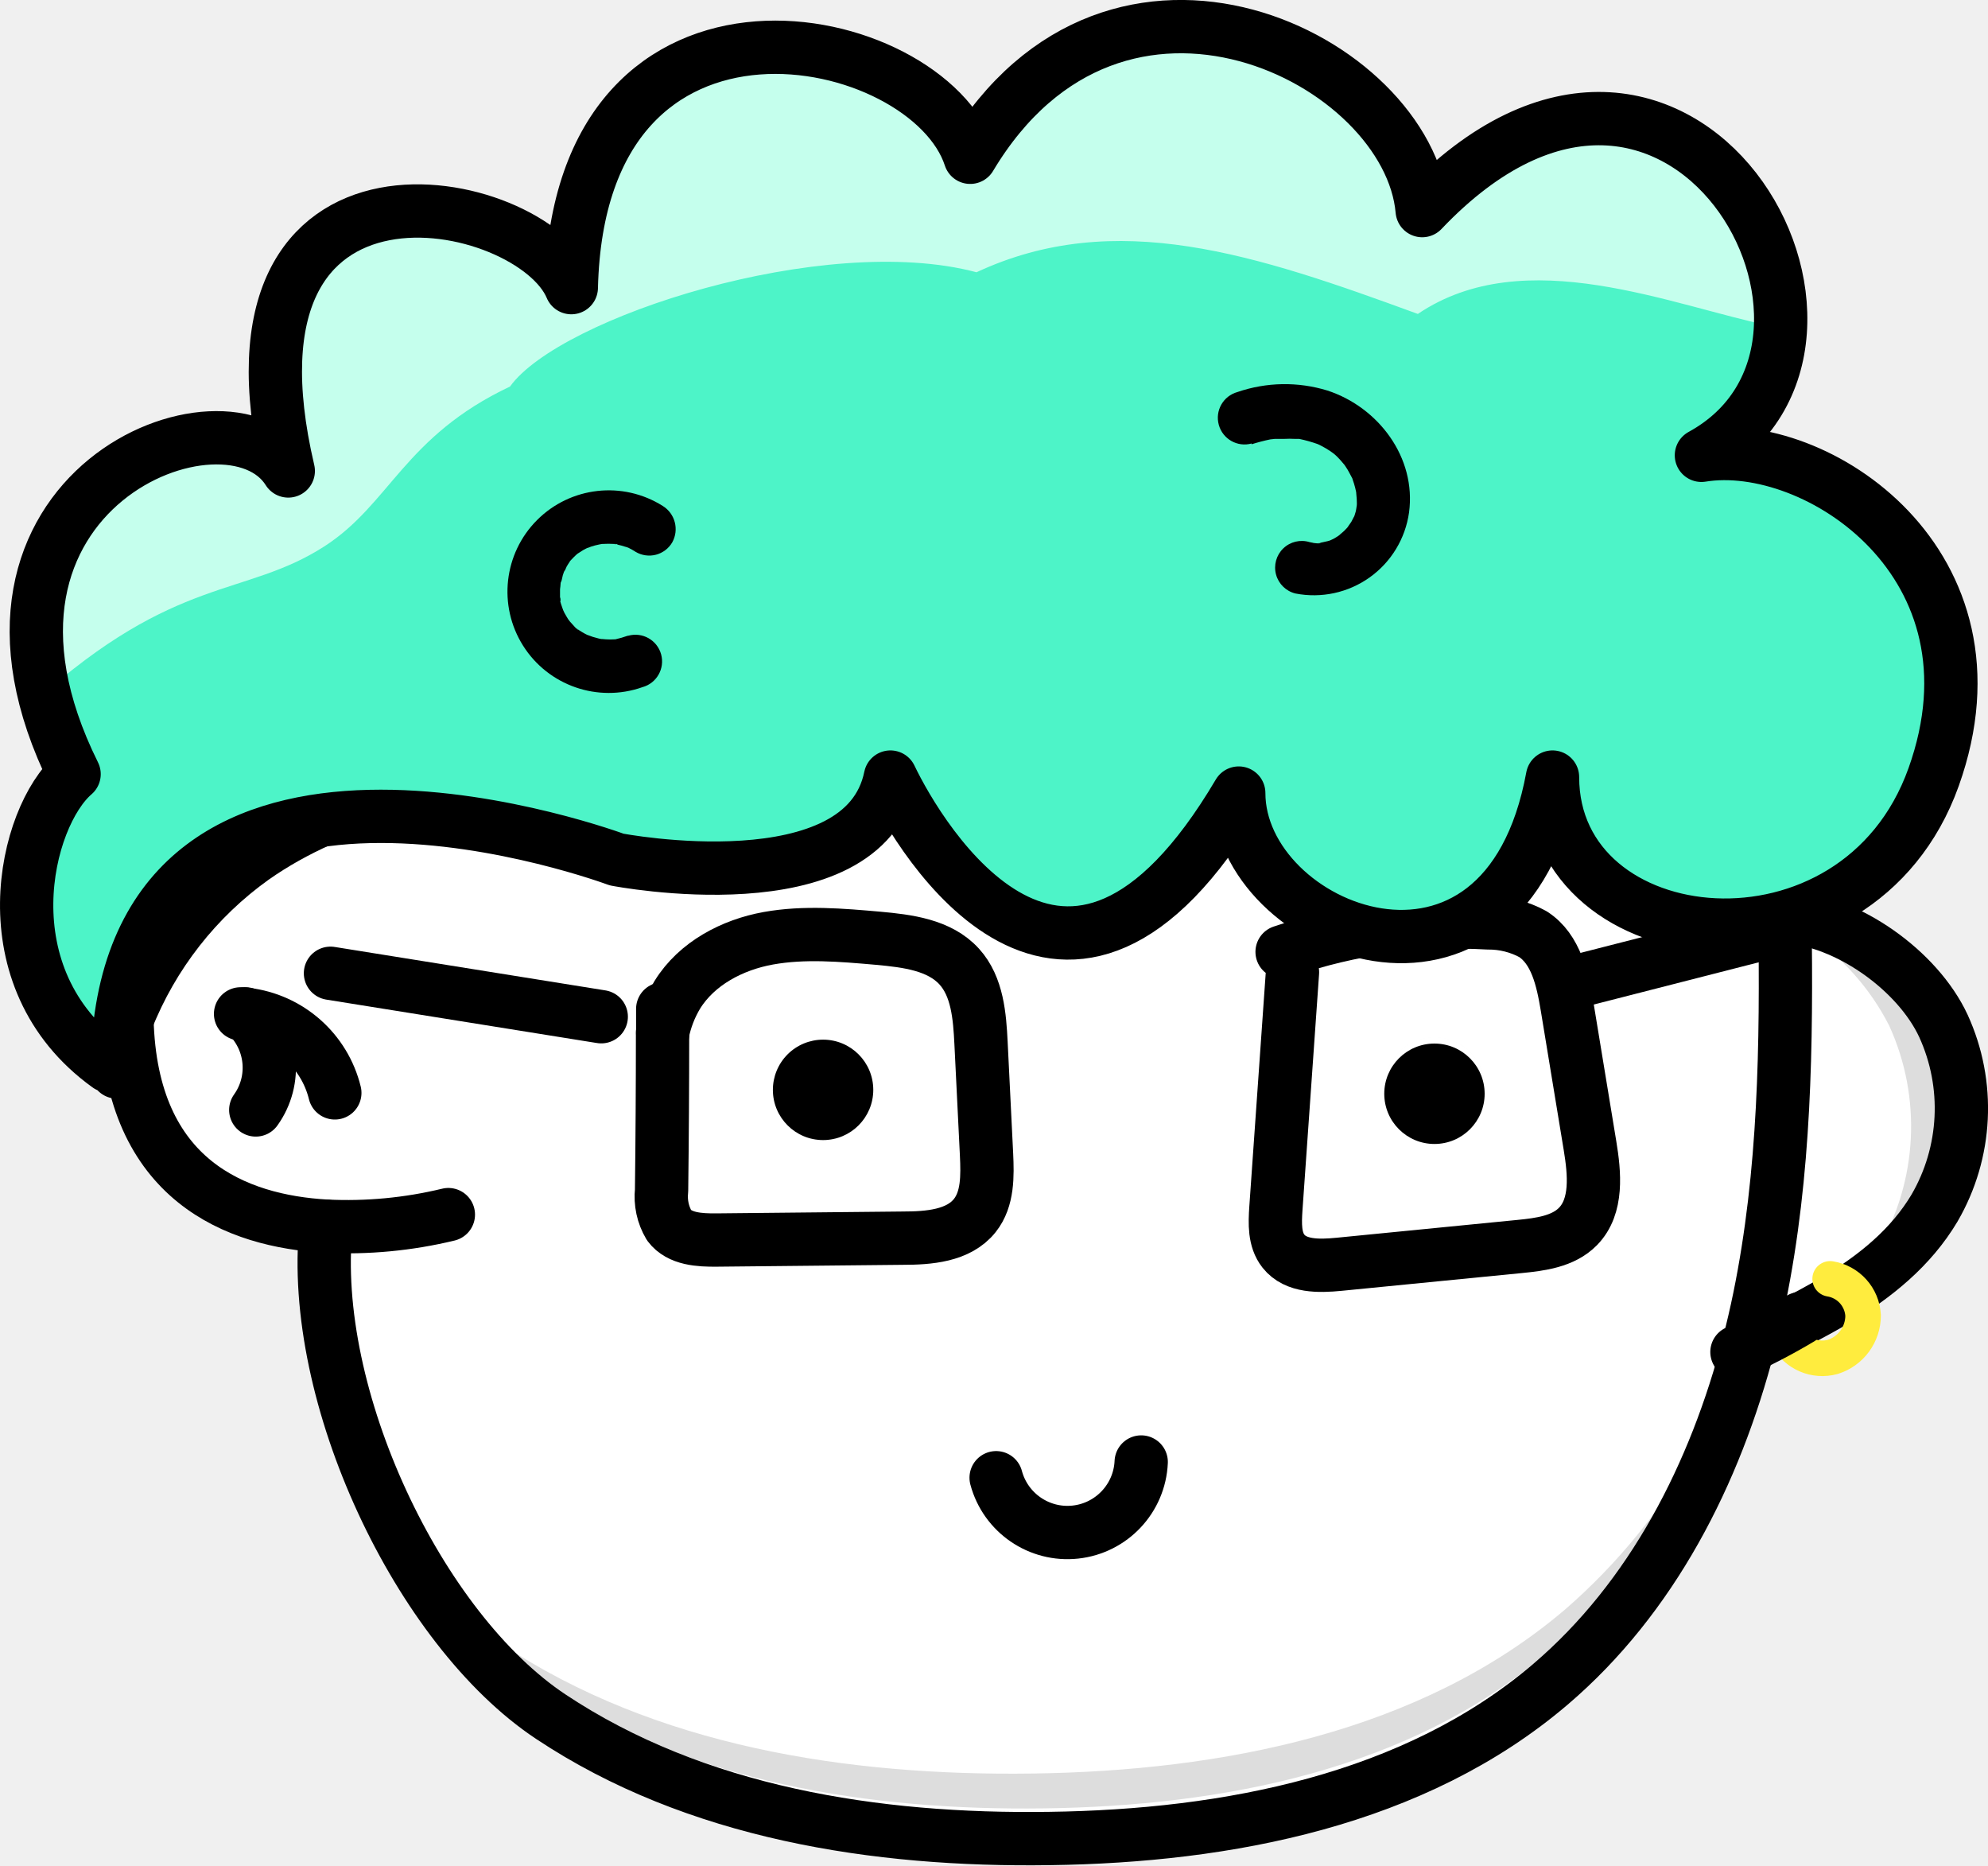
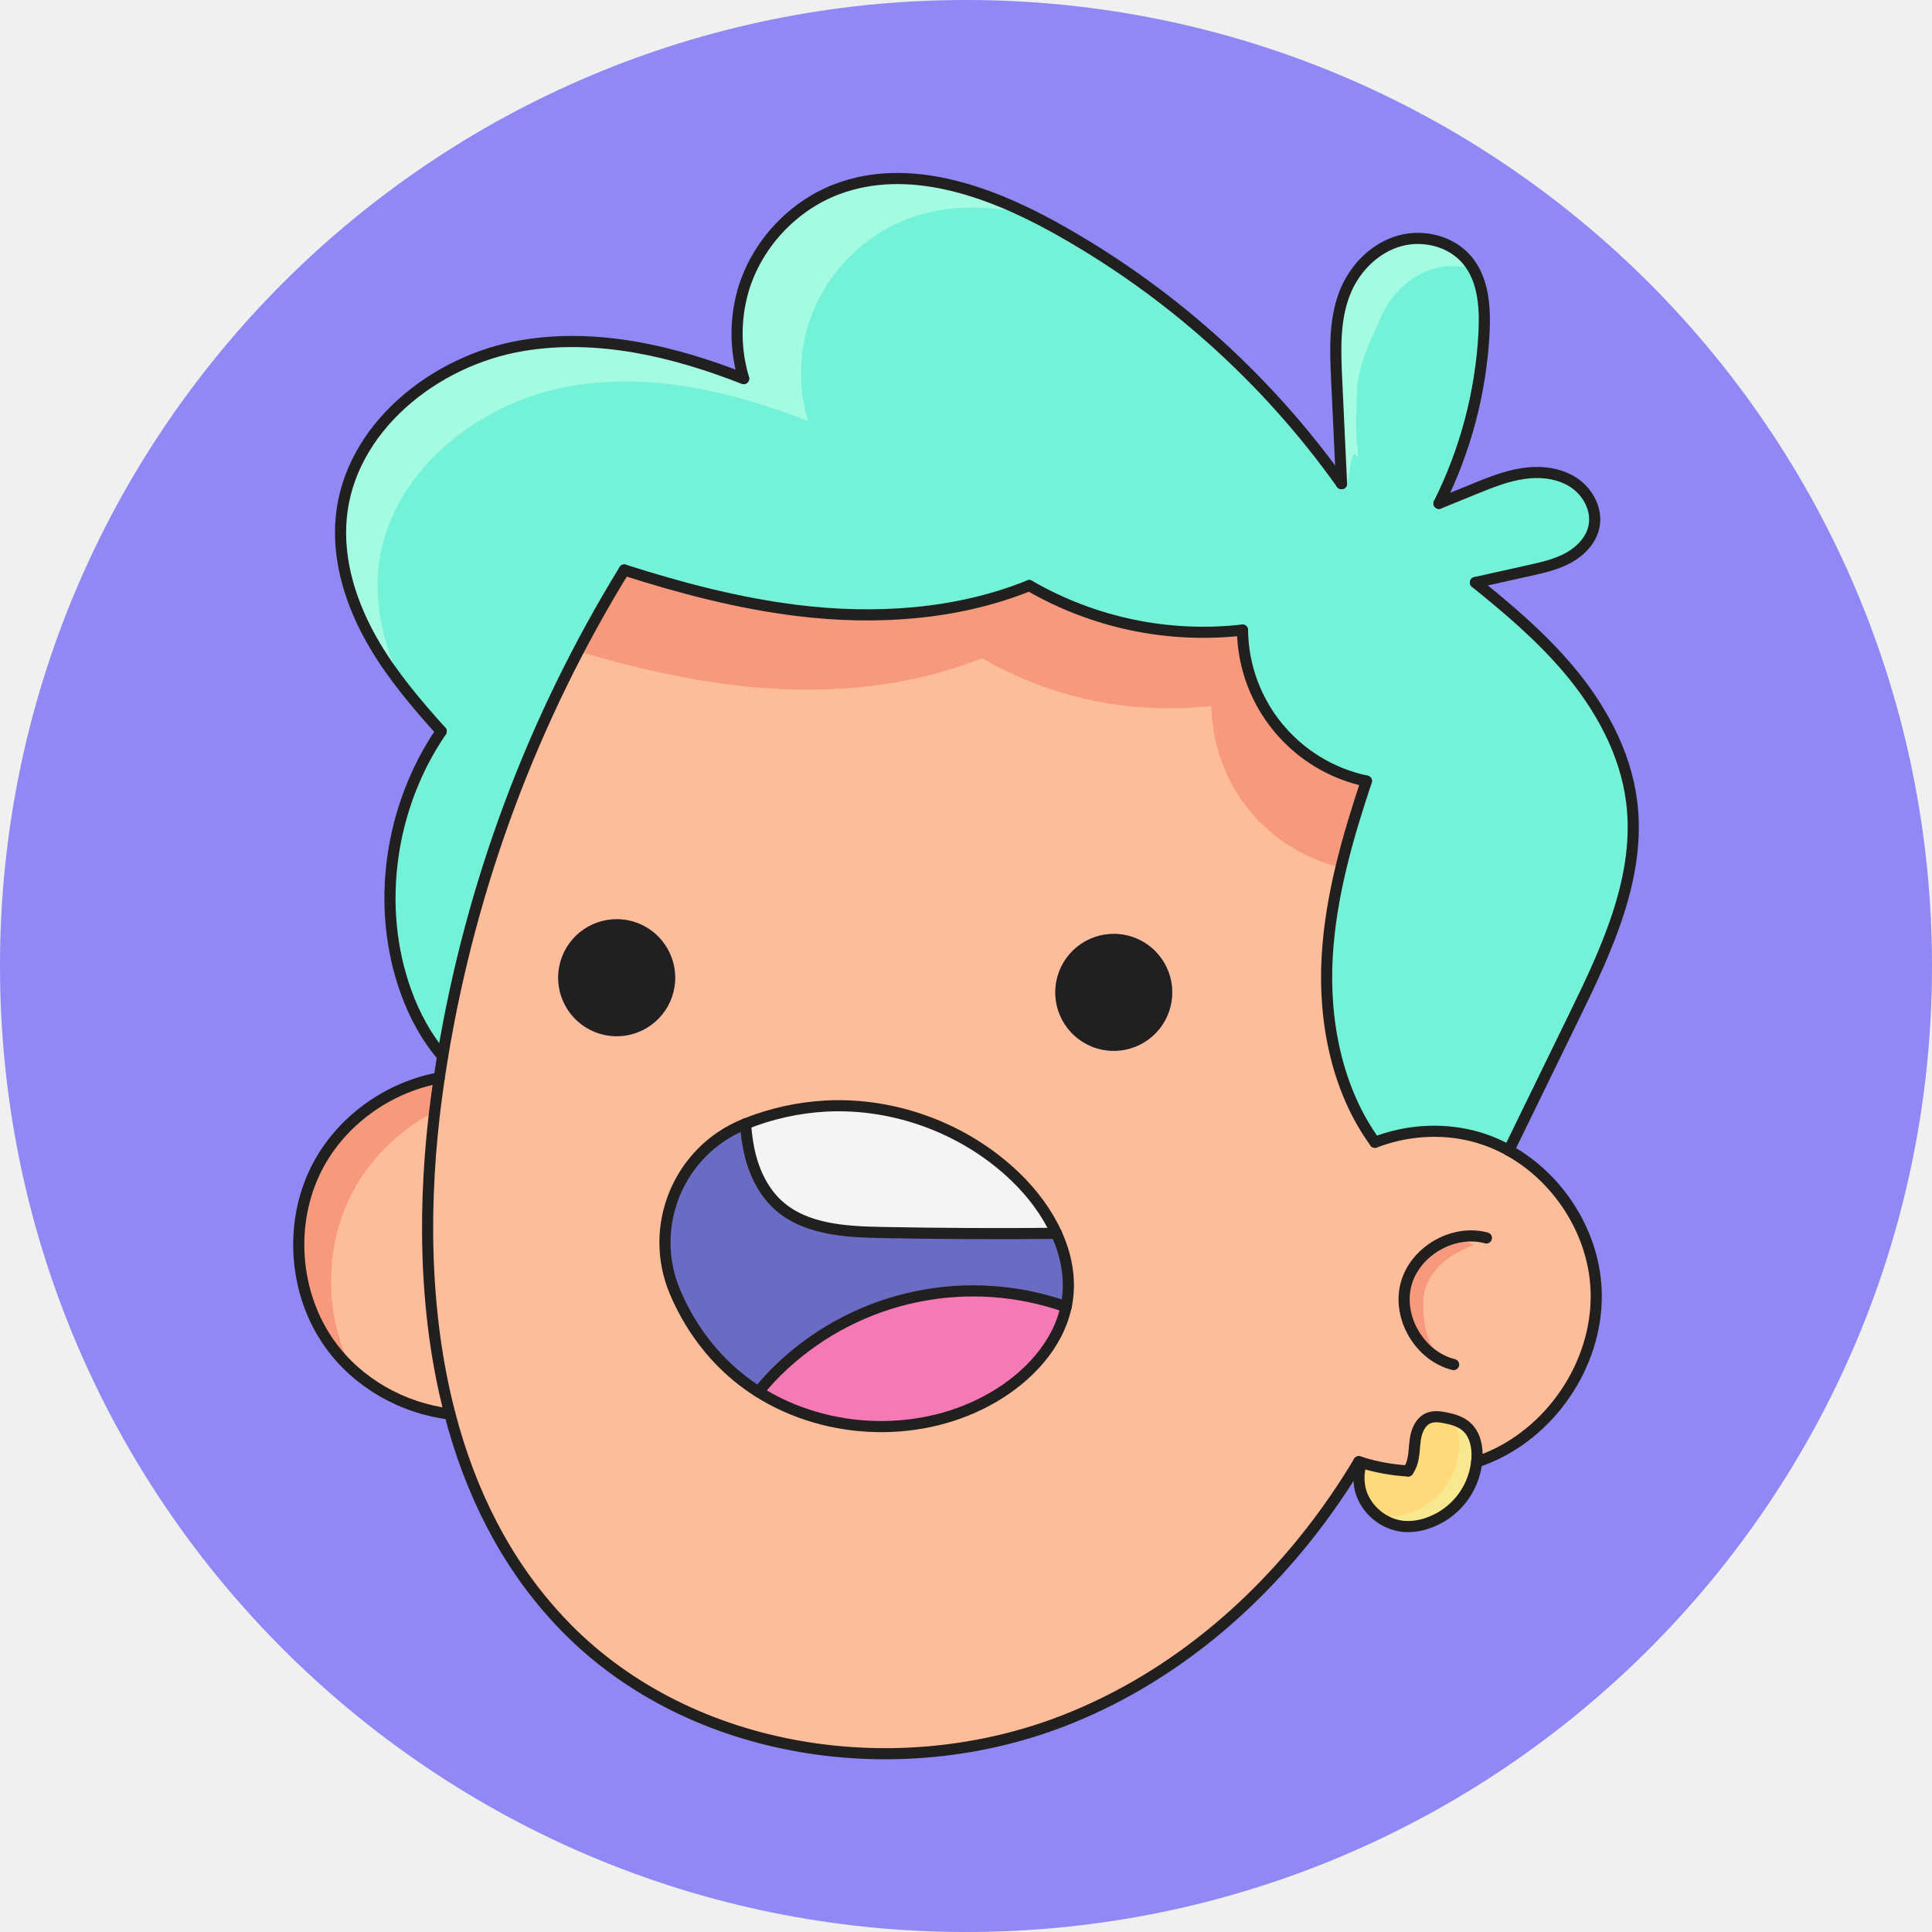
- <svg xmlns="http://www.w3.org/2000/svg" viewBox="0 0 223.78 209.92">
+ <svg xmlns="http://www.w3.org/2000/svg" viewBox="0 0 1737 1737">
  <defs>
-     <style>.cls-1{fill:#fff;}.cls-2{fill:#ddd;}.cls-3,.cls-6{fill:none;stroke-linecap:round;stroke-linejoin:round;}.cls-3{stroke:#000;stroke-width:6px;}.cls-4{fill:#4df4c8;}.cls-5{fill:#c5ffed;}.cls-6{stroke:#ffec3e;stroke-width:4px;}</style>
+     <style>.cls-1{fill:#8f88f5;}.cls-2{fill:#ffda7a;}.cls-3{fill:#f579b4;}.cls-4{fill:#74f2d7;}.cls-5{fill:#fdbd9a;}.cls-6{fill:#221f1f;}.cls-7{fill:#6a6bc2;}.cls-8{fill:#f4f4f4;}.cls-9{fill:#f8e991;}.cls-10{fill:#f7997d;}.cls-11{fill:#a3fbe2;}.cls-12{fill:none;stroke:#221f1f;stroke-linecap:round;stroke-linejoin:round;stroke-width:10px;}</style>
  </defs>
  <g id="Layer_2" data-name="Layer 2">
-     <g id="Layer_1-2" data-name="Layer 1">
-       <path d="M57.36,62.18a10.72,10.72,0,0,1-1.37.39c-.52.11.6,0-.11,0a7.08,7.08,0,0,1-.92,0c-.13,0-.91-.09-.42,0s-.31-.07-.41-.09l-.69-.18c-.14-.05-.9-.35-.5-.17s-.26-.13-.39-.2-.41-.23-.61-.36l-.26-.17c-.47-.32.1.09.12.1-.17,0-.47-.41-.6-.55s-.32-.35-.49-.52.31.46.1.12l-.18-.25a7.53,7.53,0,0,1-.41-.73l-.14-.28c-.17-.34.23.69,0,.05,0-.18-.49-1.29-.36-1.41s.06.63,0,.28l0-.41a7.85,7.85,0,0,1,0-.84,4.43,4.43,0,0,0,0-.72c0,.08-.13.7,0,.17l.06-.3c0-.24.12-.47.19-.71s.09-.26.13-.39c.13-.39,0,0-.07.14a4.29,4.29,0,0,0,.38-.74c.1-.18.22-.36.33-.53.29-.47-.09.06-.1.1a1.16,1.16,0,0,1,.27-.31,5.48,5.48,0,0,1,.59-.59l.23-.21c.3-.27-.45.3-.11.1s.41-.27.62-.39.43-.22.64-.33-.22.1-.24.09.38-.13.49-.17a7.17,7.17,0,0,1,.91-.24l.31-.06c.38-.09-.76.06-.08,0a13.29,13.29,0,0,1,1.67,0c.33,0,.18.17-.18,0a1.36,1.36,0,0,0,.41.08,7.27,7.27,0,0,1,.8.22,1.85,1.85,0,0,1,.39.14c-.07-.15-.56-.27,0,0,.28.14.55.3.82.46a3,3,0,0,0,4.1-1.07,3.07,3.07,0,0,0-1.08-4.11A11.61,11.61,0,0,0,45.35,51.3a11.49,11.49,0,0,0,4,15.72A11.66,11.66,0,0,0,59,68a3.06,3.06,0,0,0,2.09-3.69,3,3,0,0,0-3.69-2.09Z" />
-       <path d="M144.75,41.06a21.6,21.6,0,0,1,2.1-.55c.36-.06.36-.06,0,0l.55-.05c.36,0,.72,0,1.08,0s.73,0,1.09,0l.54,0c-.35,0-.35,0,0,0a21.36,21.36,0,0,1,2.08.58c.32.13.33.13,0,0l.48.24c.32.17.63.35.93.55l.4.28c-.29-.22-.3-.23,0,0s.48.43.71.67.75.9.31.32a8.87,8.87,0,0,1,.55.81c.17.28.31.57.47.85.28.52-.14-.43.12.29a9.75,9.75,0,0,1,.44,1.75c-.13-.79,0,.24,0,.4,0,.32,0,.64,0,1,.05-.79-.06.22-.11.39a5.66,5.66,0,0,1-.29.88c.29-.72-.13.19-.21.33s-.69.92-.2.34q-.3.36-.63.69c-.11.11-.89.73-.28.29q-.37.27-.78.51c-.14.08-1.06.48-.32.2a9.06,9.06,0,0,1-.88.29l-.44.1c-.34,0-.3,0,.12,0-.2.12-.69,0-.92,0s-.3,0,.12,0a3.4,3.4,0,0,1-.46-.09A3,3,0,1,0,149.69,58a10.84,10.84,0,0,0,12.79-9.12c.83-6.18-3.44-11.85-9.19-13.72a16.39,16.39,0,0,0-10.13.17,3,3,0,1,0,1.59,5.78Z" />
-       <path class="cls-1" d="M218.76,115.45a22.31,22.31,0,0,1-1,20.5c-4.47,7.51-12.86,11.62-20.78,15.31l-.15,0q.66-2.55,1.19-5.13c2.89-14.1,3.07-28.56,2.87-43C208,103.56,215.86,109.25,218.76,115.45Z" />
-       <path class="cls-2" d="M212.66,115.43a27.28,27.28,0,0,1-1.24,25.06,29.25,29.25,0,0,1-2.9,4,27.05,27.05,0,0,0,7.1-7.67,22.31,22.31,0,0,0,1-20.5c-2.31-4.93-7.76-9.54-13.48-11.44A27.27,27.27,0,0,1,212.66,115.43Z" />
-       <path class="cls-1" d="M36.7,138c-10-.57-22-5.1-22.41-23.27h0A40.83,40.83,0,0,1,28.52,96.54C38,89.88,49.88,87.61,61.37,85.88a531.66,531.66,0,0,1,102.72-5.4c8.2.37,16.5.94,24.28,3.57a38.29,38.29,0,0,1,12.57,7c0,4-.09,10.27-.06,12.1.2,14.41,0,28.87-2.87,43q-.52,2.58-1.19,5.13c-3.78,14.63-10.91,28.59-22.35,38.34-15.27,13-36.31,17.07-56.37,17.34C98.54,207.17,78.24,204,62,193.19,47.1,183.3,34.73,157,36.7,138Zm108-31,.8,2.39q-.93,13.31-1.87,26.6c-.11,1.66-.18,3.49.85,4.79,1.39,1.76,4,1.7,6.26,1.48l20.3-2c2.36-.23,4.93-.56,6.59-2.25,2.24-2.28,1.87-6,1.36-9.1q-1.29-7.8-2.57-15.61c-.51-3.07-1.24-6.5-3.85-8.19a10.36,10.36,0,0,0-5.06-1.27A59.5,59.5,0,0,0,144.69,107Zm-70.11,9.24q0,8.85-.11,17.71a6.35,6.35,0,0,0,.85,3.93c1.17,1.55,3.42,1.67,5.36,1.65l20.93-.21c2.94,0,6.29-.25,8.12-2.55,1.48-1.86,1.43-4.48,1.32-6.85q-.31-6.28-.62-12.56c-.15-3-.4-6.34-2.45-8.6-2.22-2.45-5.84-2.89-9.13-3.19-4.12-.36-8.3-.73-12.36,0s-8.06,2.83-10.24,6.35A13.43,13.43,0,0,0,74.58,116.26Z" />
-       <path class="cls-2" d="M56.43,185c17.32,11.52,38.92,14.87,59.73,14.59,21.34-.29,43.73-4.6,60-18.45A67.8,67.8,0,0,0,190.92,163a66.46,66.46,0,0,1-17,23.17c-15.27,13-36.31,17.07-56.37,17.34-19.56.27-39.86-2.88-56.14-13.71A41.48,41.48,0,0,1,53.73,183C54.62,183.77,55.52,184.43,56.43,185Z" />
-       <path class="cls-1" d="M179,129c.51,3.15.88,6.82-1.36,9.1-1.66,1.69-4.23,2-6.59,2.25l-20.3,2c-2.23.22-4.87.28-6.26-1.48-1-1.3-1-3.13-.85-4.79q.94-13.29,1.87-26.6l-.8-2.39a59.5,59.5,0,0,1,22.81-3.14,10.36,10.36,0,0,1,5.06,1.27c2.61,1.69,3.34,5.12,3.85,8.19Q177.69,121.16,179,129Zm-11.87-6.58a5.65,5.65,0,1,0-5.65,5.64A5.65,5.65,0,0,0,167.11,122.37Z" />
-       <path class="cls-1" d="M161.46,116.72a5.65,5.65,0,1,1-5.64,5.65A5.65,5.65,0,0,1,161.46,116.72Z" />
-       <path class="cls-1" d="M111.05,129.94c.11,2.37.16,5-1.32,6.85-1.83,2.3-5.18,2.52-8.12,2.55l-20.93.21c-1.94,0-4.19-.1-5.36-1.65a6.35,6.35,0,0,1-.85-3.93q.06-8.85.11-17.71A13.43,13.43,0,0,1,76.25,112c2.18-3.52,6.18-5.58,10.24-6.35s8.24-.41,12.36,0c3.29.3,6.91.74,9.13,3.19,2,2.26,2.3,5.56,2.45,8.6Q110.73,123.67,111.05,129.94ZM98.3,122.67a5.65,5.65,0,1,0-5.65,5.65A5.65,5.65,0,0,0,98.3,122.67Z" />
-       <path class="cls-1" d="M92.65,117A5.65,5.65,0,1,1,87,122.67,5.65,5.65,0,0,1,92.65,117Z" />
-       <path class="cls-3" d="M206.64,146.31a103.62,103.62,0,0,1-9.67,4.95" />
-       <path class="cls-3" d="M200.88,103.12c7.11.44,15,6.13,17.88,12.33a22.31,22.31,0,0,1-1,20.5c-2.64,4.44-6.64,7.68-11.11,10.36" />
-       <path class="cls-3" d="M36.7,138C34.73,157,47.1,183.3,62,193.19c16.28,10.83,36.58,14,56.14,13.71,20.06-.27,41.1-4.32,56.37-17.34,11.44-9.75,18.57-23.71,22.35-38.34q.66-2.55,1.19-5.13c2.89-14.1,3.07-28.56,2.87-43,0-1.83,0-8.12.06-12.1" />
-       <path class="cls-3" d="M14.29,114.72A40.83,40.83,0,0,1,28.52,96.54C38,89.88,49.88,87.61,61.37,85.88a531.66,531.66,0,0,1,102.72-5.4c8.2.37,16.5.94,24.28,3.57a38.29,38.29,0,0,1,12.57,7" />
-       <path class="cls-3" d="M74.58,116.26q0,8.85-.11,17.71a6.35,6.35,0,0,0,.85,3.93c1.17,1.55,3.42,1.67,5.36,1.65l20.93-.21c2.94,0,6.29-.25,8.12-2.55,1.48-1.86,1.43-4.48,1.32-6.85q-.31-6.28-.62-12.56c-.15-3-.4-6.34-2.45-8.6-2.22-2.45-5.84-2.89-9.13-3.19-4.12-.36-8.3-.73-12.36,0s-8.06,2.83-10.24,6.35A13.43,13.43,0,0,0,74.58,116.26Z" />
-       <path class="cls-3" d="M74.6,113.54c0,.91,0,1.81,0,2.72" />
-       <path class="cls-3" d="M145.49,109.41q-.93,13.31-1.87,26.6c-.11,1.66-.18,3.49.85,4.79,1.39,1.76,4,1.7,6.26,1.48l20.3-2c2.36-.23,4.93-.56,6.59-2.25,2.24-2.28,1.87-6,1.36-9.1q-1.29-7.8-2.57-15.61c-.51-3.07-1.24-6.5-3.85-8.19a10.36,10.36,0,0,0-5.06-1.27A59.5,59.5,0,0,0,144.69,107l-.37.12" />
-       <path class="cls-3" d="M178,110.31l22-5.63" />
-       <path class="cls-3" d="M67.68,114.42,37.2,109.53" />
-       <path class="cls-3" d="M14.29,114.72h0c.44,18.17,12.37,22.7,22.41,23.27a48.51,48.51,0,0,0,13.77-1.3" />
-       <path class="cls-3" d="M27.08,114.1c.2,0,.41,0,.61.05a11.71,11.71,0,0,1,10,8.84" />
-       <path class="cls-3" d="M27.64,114.1s0,0,.05.05a8.18,8.18,0,0,1,1.1,10.76" />
-       <path class="cls-4" d="M191.52,51.24c12.87-2.1,34.72,12.27,26.14,36.21s-42.9,20.36-42.9,0c-5.39,29.34-35.32,17.36-35.32,1.8-19.45,32.92-35.92,5.09-39.21-1.8-3,14.67-30.82,9.28-30.82,9.28s-52.09-19.45-56,19.46c-.14,1.32-.22,2.6-.25,3.81l-1,0c-13.78-9.92-9.39-28-3.83-32.82C-7.53,55.13,25.7,42.26,32.45,53,23.34,14.18,59.82,21.6,64.31,32.38c.9-37.71,40.11-29.38,44.9-14.67,16.46-27.53,49.38-11.07,50.88,6C189.12-6.83,214.57,38.66,191.52,51.24Z" />
-       <path class="cls-5" d="M4,78.88C19.81,64.66,27.54,67.25,36.49,61.5c7.41-4.75,9-12.37,20.92-18C63,35.72,92.76,26.07,109.92,30.64c15.66-7.3,31.42-2,49.68,4.69,12.11-8.17,28.58-.9,40.1,1.44-.54-16.13-19.53-33.38-40.37-11.47-1.5-17.06-34.42-33.52-50.88-6-4.79-14.71-44-23-44.9,14.67-4.49-10.78-41-18.2-31.86,20.65C25.68,45-1.3,54.18,4,78.88Z" />
-       <path class="cls-3" d="M13.16,120.64c0-.21,0-.42,0-.64,0-1.21.11-2.49.25-3.81,3.89-38.91,56-19.46,56-19.46s27.82,5.39,30.82-9.28c3.29,6.89,19.76,34.72,39.21,1.8,0,15.56,29.93,27.54,35.32-1.8,0,20.36,34.32,24,42.9,0s-13.27-38.31-26.14-36.21c23-12.58-2.4-58.07-31.43-27.54-1.5-17.06-34.42-33.52-50.88-6-4.79-14.71-44-23-44.9,14.67C59.82,21.6,23.34,14.18,32.45,53c-6.75-10.77-40,2.1-24.11,34.12-5.56,4.77-9.95,22.9,3.83,32.82" />
-       <path d="M140.88,50a21.6,21.6,0,0,1,2.1-.55c.35-.06.36-.07,0,0l.54-.06c.36,0,.73,0,1.09,0a10,10,0,0,1,1.09,0l.54,0c-.36,0-.35,0,0,0a16.27,16.27,0,0,1,2.07.58c.33.12.34.13,0,0a4.44,4.44,0,0,1,.49.24,9.85,9.85,0,0,1,.93.55l.39.28c-.28-.23-.29-.23,0,0s.48.44.7.67.75.91.32.33c.19.26.38.53.55.81s.3.57.46.85c.29.52-.14-.43.12.29a9.57,9.57,0,0,1,.45,1.75c-.13-.8,0,.23,0,.4a7.71,7.71,0,0,1,0,1c.06-.79-.05.21-.1.39a9.06,9.06,0,0,1-.29.88c.29-.73-.14.19-.22.32s-.68.93-.2.35a8.17,8.17,0,0,1-.63.69c-.11.11-.89.73-.28.29-.25.18-.5.35-.77.51s-1.06.47-.33.2A8,8,0,0,1,149,61l-.45.1c-.34.06-.3.06.12,0-.19.12-.68,0-.91,0s-.3,0,.11,0l-.45-.09a3,3,0,1,0-1.6,5.78,10.82,10.82,0,0,0,12.79-9.12c.83-6.18-3.44-11.84-9.19-13.72a16.39,16.39,0,0,0-10.13.17,3,3,0,0,0,1.6,5.79Z" />
-       <path d="M70.64,71.55a11.4,11.4,0,0,1-1.38.4c-.52.11.6,0-.11,0a7.07,7.07,0,0,1-.92,0c-.12,0-.9-.09-.41,0s-.31-.07-.41-.09-.46-.12-.69-.19-.9-.35-.51-.16-.26-.14-.38-.2-.42-.24-.62-.37L65,70.78c-.48-.31.1.1.12.1-.18,0-.48-.41-.61-.54s-.32-.35-.48-.53.31.47.09.13c0-.09-.12-.17-.17-.26s-.29-.47-.42-.72c-.05-.09-.09-.19-.13-.28-.18-.34.23.69,0,0-.06-.17-.49-1.28-.36-1.4s.06.63,0,.28c0-.14,0-.28,0-.42s0-.55,0-.83a4.49,4.49,0,0,0,.06-.73c0,.09-.13.71,0,.18,0-.1,0-.2.07-.31s.11-.47.18-.7.09-.26.13-.39c.13-.39.05,0-.06.13a4.26,4.26,0,0,0,.37-.74c.1-.18.22-.35.33-.52.29-.47-.08,0-.1.1a2.17,2.17,0,0,1,.27-.32c.19-.2.38-.4.59-.59l.24-.2c.3-.27-.46.3-.11.09s.4-.26.61-.39.43-.22.65-.33-.22.1-.24.1a2.6,2.6,0,0,0,.49-.17,7.49,7.49,0,0,1,.9-.24l.31-.06c.39-.09-.76.05-.07,0a13.14,13.14,0,0,1,1.66,0c.34,0,.18.17-.18,0a1.49,1.49,0,0,0,.41.08,7.27,7.27,0,0,1,.8.22,2.32,2.32,0,0,1,.4.13c-.08-.14-.56-.26,0,0a8,8,0,0,1,.81.46,3,3,0,0,0,4.11-1.07,3.07,3.07,0,0,0-1.08-4.11,11.4,11.4,0,1,0-2.27,20.4,3,3,0,1,0-1.59-5.79Z" />
-       <path class="cls-6" d="M201.21,150.5a4.43,4.43,0,0,0,5.1,2.2,4.88,4.88,0,0,0,3.41-4.66,4.41,4.41,0,0,0-3.71-4.12" />
-       <path class="cls-3" d="M195.52,152.15c2.42-1.15,4.84-2.38,7.14-3.76" />
-       <path d="M161.46,117.44a5.65,5.65,0,1,1-5.64,5.65A5.65,5.65,0,0,1,161.46,117.44Z" />
-       <path d="M92.65,117A5.65,5.65,0,1,1,87,122.67,5.65,5.65,0,0,1,92.65,117Z" />
-       <path class="cls-3" d="M112.13,166.3a8.31,8.31,0,0,0,16.33-1.77" />
+     <g id="Layer_5" data-name="Layer 5">
+       <rect class="cls-1" width="1737" height="1737" rx="868.5" />
+       <path class="cls-2" d="M1318.46,1282.73c7.74,6.88,10,18.15,9.42,28.49-.08,1.08-.16,2.16-.29,3.24a65.63,65.63,0,0,1-43.86,54.89,53.18,53.18,0,0,1-21.75,3c-17.68-1.54-33.78-14.81-38.66-31.9a44.25,44.25,0,0,1,.66-25.53,175.71,175.71,0,0,0,42,7.6,27.82,27.82,0,0,0,2.94-5.55c2.77-7.25,2.42-15.25,3.57-22.93s4.56-15.88,11.67-18.93c4.69-2,10.06-1.39,15.07-.42C1306.12,1276,1313.19,1278.05,1318.46,1282.73Z" />
+       <path class="cls-3" d="M958.5,1175v0c-7.44,34.59-34.32,63-65.1,81-64,37.49-148.95,34.78-211.44-4.69a213.35,213.35,0,0,1,22.59-24.17,251.21,251.21,0,0,1,254-52.15Z" />
+       <path class="cls-4" d="M561.27,512.48A1215.69,1215.69,0,0,0,398,949.66c-14.48-16.75-25.42-37.17-32.94-58-27.75-77-14.41-166.8,31.65-234.09-22-24.44-43.37-49.6-60.05-77.9-20.29-34.41-33.46-74.27-29.84-114,7.32-80.47,83.62-141.85,163.34-155,66.9-11.09,134.78,4.89,198.47,29.79a141,141,0,0,1-.54-78.85c12-41.32,44.29-76.2,84.54-91.42,63.71-24.07,135.22,1.12,194.87,34a781.13,781.13,0,0,1,258.67,230.83l-4.38-93.71c-1.27-27.43-2.35-56,8.72-81.12,9-20.35,26.43-37.41,47.86-43.43s46.45.22,60.75,17.26c14.78,17.62,16.34,42.63,15.15,65.61a388.62,388.62,0,0,1-40.49,153.14l31.18-12.74C1339.36,434,1354,428,1369.4,425.73s32-.6,45.1,7.89,21.79,24.62,18.6,39.88c-2.54,12.12-11.92,21.91-22.75,27.91s-23.11,8.76-35.18,11.46l-48.67,10.86c29.51,23.76,58.44,48.34,82.94,77.15,29.12,34.26,51.91,75.29,57.53,119.89,8.44,66.93-21.92,132-51.5,192.58q-29.51,60.46-59,121a135.57,135.57,0,0,0-32.33-12.9c-29-7.36-60.1-5.08-88,5.63C1202,980,1189.81,918.16,1193.27,859.49c3.17-53.81,18.08-106,35.24-157.26a140.49,140.49,0,0,1-111.43-135.77,312.17,312.17,0,0,1-191.73-40c-65.09,26.38-138.64,31-208.83,22.37C663.66,542.3,612.12,528.69,561.27,512.48Z" />
+       <path class="cls-5" d="M1434.93,1158.82c3,63-36.84,125.27-94.49,150.68-4.21,1.85-8.5,3.52-12.85,5,.13-1.08.21-2.16.29-3.24.61-10.34-1.68-21.61-9.42-28.49-5.27-4.68-12.34-6.72-19.27-8.06-5-1-10.38-1.6-15.07.42-7.11,3.05-10.53,11.26-11.67,18.93s-.8,15.68-3.57,22.93a27.82,27.82,0,0,1-2.94,5.55,175.71,175.71,0,0,1-42-7.6c-.77-.23-1.53-.48-2.29-.73a616.77,616.77,0,0,1-37.48,55.66c-58.78,77.82-135.82,141-226.32,176.58-149.8,58.94-335.4,32.16-448.4-82.5-2.16-2.19-4.29-4.41-6.36-6.65-49.12-52.37-80.56-116.58-98.66-186-23.86-91.51-24.52-192-11.83-286.27q1.08-7.95,2.25-15.91,1.46-9.74,3.06-19.45A1215.69,1215.69,0,0,1,561.27,512.48c50.85,16.21,102.39,29.82,155.25,36.36,70.19,8.68,143.74,4,208.83-22.37a312.17,312.17,0,0,0,191.73,40,140.49,140.49,0,0,0,111.43,135.77c-17.16,51.31-32.07,103.45-35.24,157.26C1189.81,918.16,1202,980,1236.19,1027c27.85-10.71,59-13,88-5.63a135.57,135.57,0,0,1,32.33,12.9C1401,1059,1432.49,1107.56,1434.93,1158.82Zm-381-266.69a52.54,52.54,0,1,0-15.39,37.19A52.45,52.45,0,0,0,1053.91,892.13Zm-94.37,277.22c3.14-20.75-1-41.4-9.73-60.5-8.63-18.9-21.73-36.26-36.67-50.68-44.91-43.33-108.16-67-170.49-63.8a227.84,227.84,0,0,0-72.35,16l-.89.37c-59.28,23.89-87.38,92.17-62.4,151,12.41,29.22,31.37,55.61,55.93,75.84a184.88,184.88,0,0,0,19,13.72c62.49,39.47,147.4,42.18,211.44,4.69,30.78-18,57.66-46.4,65.1-81v0C958.91,1173.11,959.25,1171.24,959.54,1169.35ZM607,879a52.56,52.56,0,1,0-15.39,37.18A52.44,52.44,0,0,0,607,879Z" />
+       <path class="cls-6" d="M1038.52,855a52.61,52.61,0,1,1-37.18-15.39A52.45,52.45,0,0,1,1038.52,855Z" />
+       <path class="cls-7" d="M949.81,1108.85c8.72,19.1,12.87,39.75,9.73,60.5-.29,1.89-.63,3.76-1,5.61a251.21,251.21,0,0,0-254,52.15A213.35,213.35,0,0,0,682,1251.28a184.88,184.88,0,0,1-19-13.72c-24.56-20.23-43.52-46.62-55.93-75.84-25-58.84,3.12-127.12,62.4-151l.89-.37a170.41,170.41,0,0,0,2.91,22.52c3.81,18.8,12,37.26,26.08,50.24,24.16,22.23,60.08,24.35,92.9,25Q871,1109.61,949.81,1108.85Z" />
+       <path class="cls-8" d="M913.14,1058.17c14.94,14.42,28,31.78,36.67,50.68q-78.81.76-157.62-.76c-32.82-.64-68.74-2.76-92.9-25-14.12-13-22.27-31.44-26.08-50.24a170.41,170.41,0,0,1-2.91-22.52,227.84,227.84,0,0,1,72.35-16C805,991.18,868.23,1014.84,913.14,1058.17Z" />
+       <path class="cls-6" d="M591.63,841.81a52.62,52.62,0,1,1-37.18-15.39A52.44,52.44,0,0,1,591.63,841.81Z" />
+       <path class="cls-5" d="M394.89,969.11q-1.18,8-2.25,15.91c-12.69,94.24-12,194.76,11.83,286.27-42.57-5-83.17-28-108.08-63.06-32.18-45.21-36.86-108.48-11.7-157.94C306.13,1008.11,348.48,977.57,394.89,969.11Z" />
+       <path class="cls-9" d="M1325.1,1308.55c-.07,1.08-.16,2.16-.29,3.24a65.63,65.63,0,0,1-43.86,54.88,52.8,52.8,0,0,1-21.74,3,43.35,43.35,0,0,1-21.28-8,42.14,42.14,0,0,0,8.13,1.55,53,53,0,0,0,21.75-3,65.63,65.63,0,0,0,43.86-54.88c.13-1.08.22-2.16.29-3.24.61-10.34-1.68-21.62-9.42-28.5-.13-.11-.26-.23-.4-.33,5,1.36,9.73,3.36,13.54,6.74C1323.42,1286.93,1325.72,1298.21,1325.1,1308.55Z" />
+       <path class="cls-10" d="M1144.6,651.83c-19.8-24.36-30.84-55.55-31.43-86.89a312.14,312.14,0,0,1-191.72-40c-65.09,26.38-138.64,31-208.83,22.38-52.87-6.55-104.41-20.16-155.26-36.37q-22.08,35.93-41.62,73.36c46.7,14,94,25.5,142.35,31.49,75.52,9.33,154.64,4.3,224.67-24.07a335.89,335.89,0,0,0,206.29,43c.63,33.72,12.5,67.28,33.81,93.49A153.57,153.57,0,0,0,1201.59,779c6.29-26.37,14.37-52.44,23-78.3A143.26,143.26,0,0,1,1144.6,651.83Z" />
+       <path class="cls-11" d="M930.59,194.18c-38.33-9.84-77.56-11.33-114.35,2.57-43,16.26-77.46,53.51-90.3,97.65a150.74,150.74,0,0,0,.59,84.21c-68-26.6-140.52-43.67-212-31.83-85.13,14.1-166.62,79.66-174.43,165.6-3.13,34.4,5.49,68.82,20.37,100.2a346.36,346.36,0,0,1-22.43-33.18c-20.29-34.41-33.46-74.26-29.84-114,7.32-80.47,83.62-141.86,163.34-155.06,66.9-11.08,134.78,4.89,198.47,29.79a141,141,0,0,1-.54-78.84c12-41.32,44.29-76.21,84.54-91.43C811.35,148.18,875,166.39,930.59,194.18Z" />
+       <path class="cls-11" d="M1318.41,232.36l.08.09a4.48,4.48,0,0,1-4,7.26,62,62,0,0,0-24.93,1.67c-21.42,6-38.88,23.08-47.86,43.44-11.07,25.12-21.84,45.16-21.89,72.62,0,17.8-1.23,13.19,0,39.43.21,4.44,2.64,16.72,0,13.15-7.4-10-5.29,35.91-13.14,26.28-.61-.74-1.94-19.84-2-20.8q-1.77-37.94-3.55-75.86c-1.27-27.43-2.35-56,8.72-81.11,9-20.36,26.43-37.42,47.86-43.43S1304.12,215.31,1318.41,232.36Z" />
+       <path class="cls-10" d="M397.68,969q-1.19,7.95-2.25,15.9c-.59,4.33-1.14,8.65-1.65,13-33.08,16.47-61.17,43.16-77.92,76.13-23.61,46.43-24,103.62-2.6,150.94a141.82,141.82,0,0,1-14.09-16.85c-32.17-45.22-36.86-108.49-11.7-157.95C308.91,1008,351.26,977.42,397.68,969Z" />
+       <path class="cls-12" d="M1221.69,1314.17a616.77,616.77,0,0,1-37.48,55.66c-58.78,77.82-135.82,141-226.32,176.58-149.8,58.94-335.4,32.16-448.4-82.5-2.16-2.19-4.29-4.41-6.36-6.65-49.12-52.37-80.56-116.58-98.66-186-23.86-91.51-24.52-192-11.83-286.27q1.08-7.95,2.25-15.91,1.46-9.74,3.06-19.45A1215.69,1215.69,0,0,1,561.27,512.48" />
+       <path class="cls-12" d="M958.5,1175c.41-1.85.75-3.72,1-5.61,3.14-20.75-1-41.4-9.73-60.5-8.63-18.9-21.73-36.26-36.67-50.68-44.91-43.33-108.16-67-170.49-63.8a227.84,227.84,0,0,0-72.35,16l-.89.37c-59.28,23.89-87.38,92.17-62.4,151,12.41,29.22,31.37,55.61,55.93,75.84a184.88,184.88,0,0,0,19,13.72c62.49,39.47,147.4,42.18,211.44,4.69,30.78-18,57.66-46.4,65.1-81" />
+       <path class="cls-12" d="M682,1251.28a213.35,213.35,0,0,1,22.59-24.17,251.21,251.21,0,0,1,254-52.15v0" />
+       <path class="cls-12" d="M670.3,1010.34a170.41,170.41,0,0,0,2.91,22.52c3.81,18.8,12,37.26,26.08,50.24,24.16,22.23,60.08,24.35,92.9,25q78.79,1.52,157.62.76" />
+       <path class="cls-12" d="M1265.94,1322.5a175.71,175.71,0,0,1-42-7.6c-.77-.23-1.53-.48-2.29-.73" />
+       <path class="cls-12" d="M1236.19,1027c27.85-10.71,59-13,88-5.63a135.57,135.57,0,0,1,32.33,12.9c44.57,24.66,76,73.25,78.46,124.51,3,63-36.84,125.27-94.49,150.68-4.21,1.85-8.5,3.52-12.85,5" />
+       <path class="cls-12" d="M394.89,969.11c-46.41,8.46-88.76,39-110.2,81.18-25.16,49.46-20.48,112.73,11.7,157.94,24.91,35,65.51,58,108.08,63.06" />
+       <path class="cls-12" d="M396.66,657.52C350.6,724.81,337.26,814.6,365,891.61c7.52,20.88,18.46,41.3,32.94,58" />
+       <path class="cls-12" d="M396.66,657.52c-22-24.44-43.37-49.6-60.05-77.9-20.29-34.41-33.46-74.27-29.84-114,7.32-80.47,83.62-141.85,163.34-155,66.9-11.09,134.78,4.89,198.47,29.79" />
+       <path class="cls-12" d="M668.58,340.31a141,141,0,0,1-.54-78.85c12-41.32,44.29-76.2,84.54-91.42,63.71-24.07,135.22,1.12,194.87,34a781.13,781.13,0,0,1,258.67,230.83" />
+       <path class="cls-12" d="M1206.12,434.84l-4.38-93.71c-1.27-27.43-2.35-56,8.72-81.12,9-20.35,26.43-37.41,47.86-43.43s46.45.22,60.75,17.26c14.78,17.62,16.34,42.63,15.15,65.61a388.62,388.62,0,0,1-40.49,153.14" />
+       <path class="cls-12" d="M1293.73,452.59l31.18-12.74C1339.36,434,1354,428,1369.4,425.73s32-.6,45.1,7.89,21.79,24.62,18.6,39.88c-2.54,12.12-11.92,21.91-22.75,27.91s-23.11,8.76-35.18,11.46l-48.67,10.86" />
+       <path class="cls-12" d="M1326.5,523.73c29.51,23.76,58.44,48.34,82.94,77.15,29.12,34.26,51.91,75.29,57.53,119.89,8.44,66.93-21.92,132-51.5,192.58q-29.51,60.46-59,121" />
+       <path class="cls-12" d="M561.27,512.48c50.85,16.21,102.39,29.82,155.25,36.36,70.19,8.68,143.74,4,208.83-22.37" />
+       <path class="cls-12" d="M925.35,526.47a312.17,312.17,0,0,0,191.73,40" />
+       <path class="cls-12" d="M1117.08,566.46a140.49,140.49,0,0,0,111.43,135.77" />
+       <path class="cls-12" d="M1236.19,1027C1202,980,1189.81,918.16,1193.27,859.49c3.17-53.81,18.08-106,35.24-157.26" />
+       <path class="cls-12" d="M1224,1314.9a44.25,44.25,0,0,0-.66,25.53c4.88,17.09,21,30.36,38.66,31.9a53.18,53.18,0,0,0,21.75-3,65.63,65.63,0,0,0,43.86-54.89c.13-1.08.21-2.16.29-3.24.61-10.34-1.68-21.61-9.42-28.49-5.27-4.68-12.34-6.72-19.27-8.06-5-1-10.38-1.6-15.07.42-7.11,3.05-10.53,11.26-11.67,18.93s-.8,15.68-3.57,22.93a27.82,27.82,0,0,1-2.94,5.55" />
+       <path class="cls-10" d="M1297.67,1224.94s-45.42-26.29-27.25-78.86,54.49-26.29,54.49-26.29-45.41,13.14-45.41,52.57S1297.67,1224.94,1297.67,1224.94Z" />
+       <path class="cls-12" d="M1336.4,1113c-29.94-8.15-64.58,12-72.36,42s12.74,64.42,42.87,71.84" />
    </g>
  </g>
</svg>
